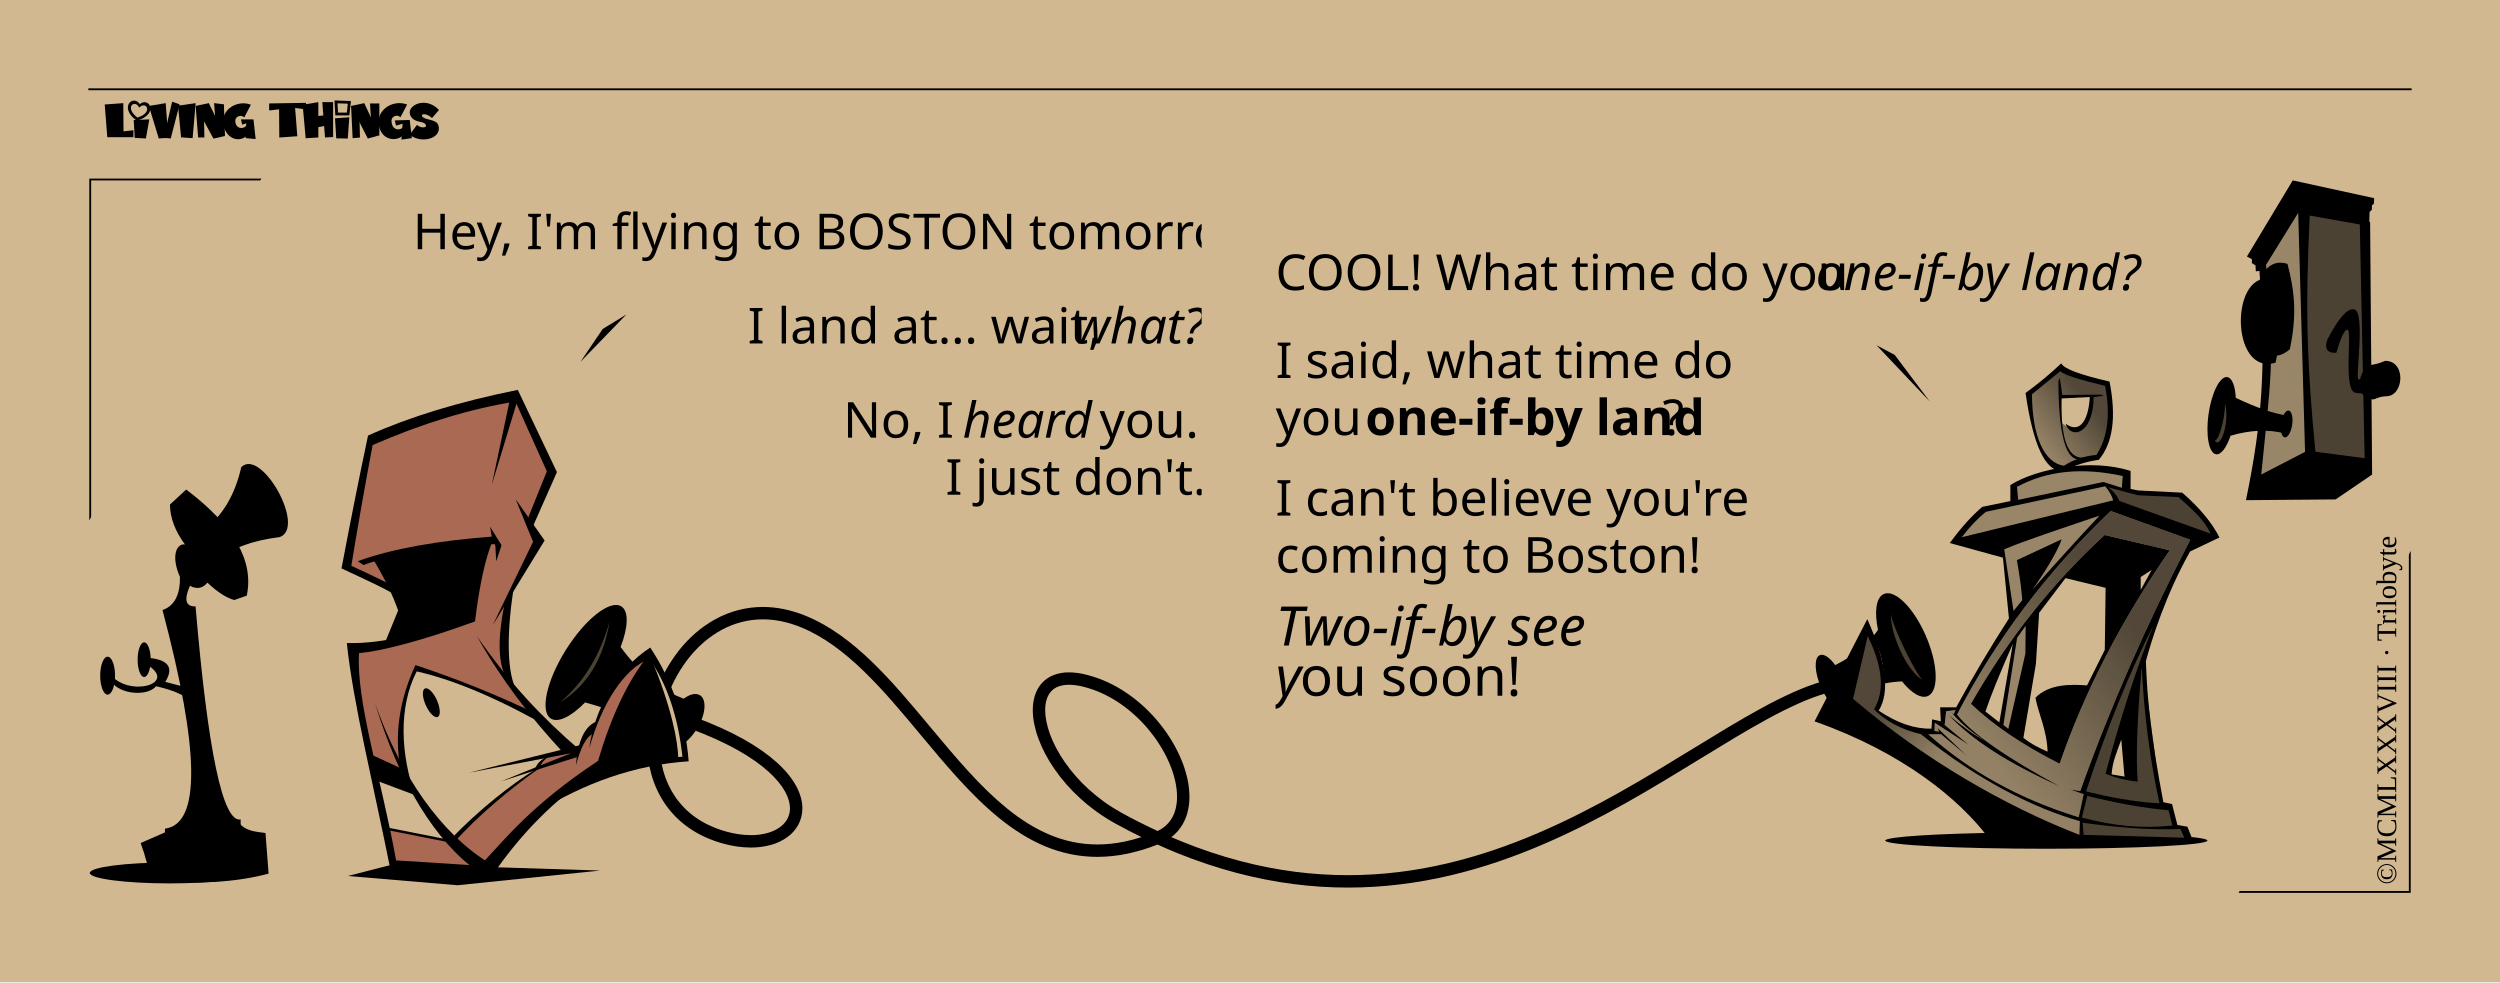
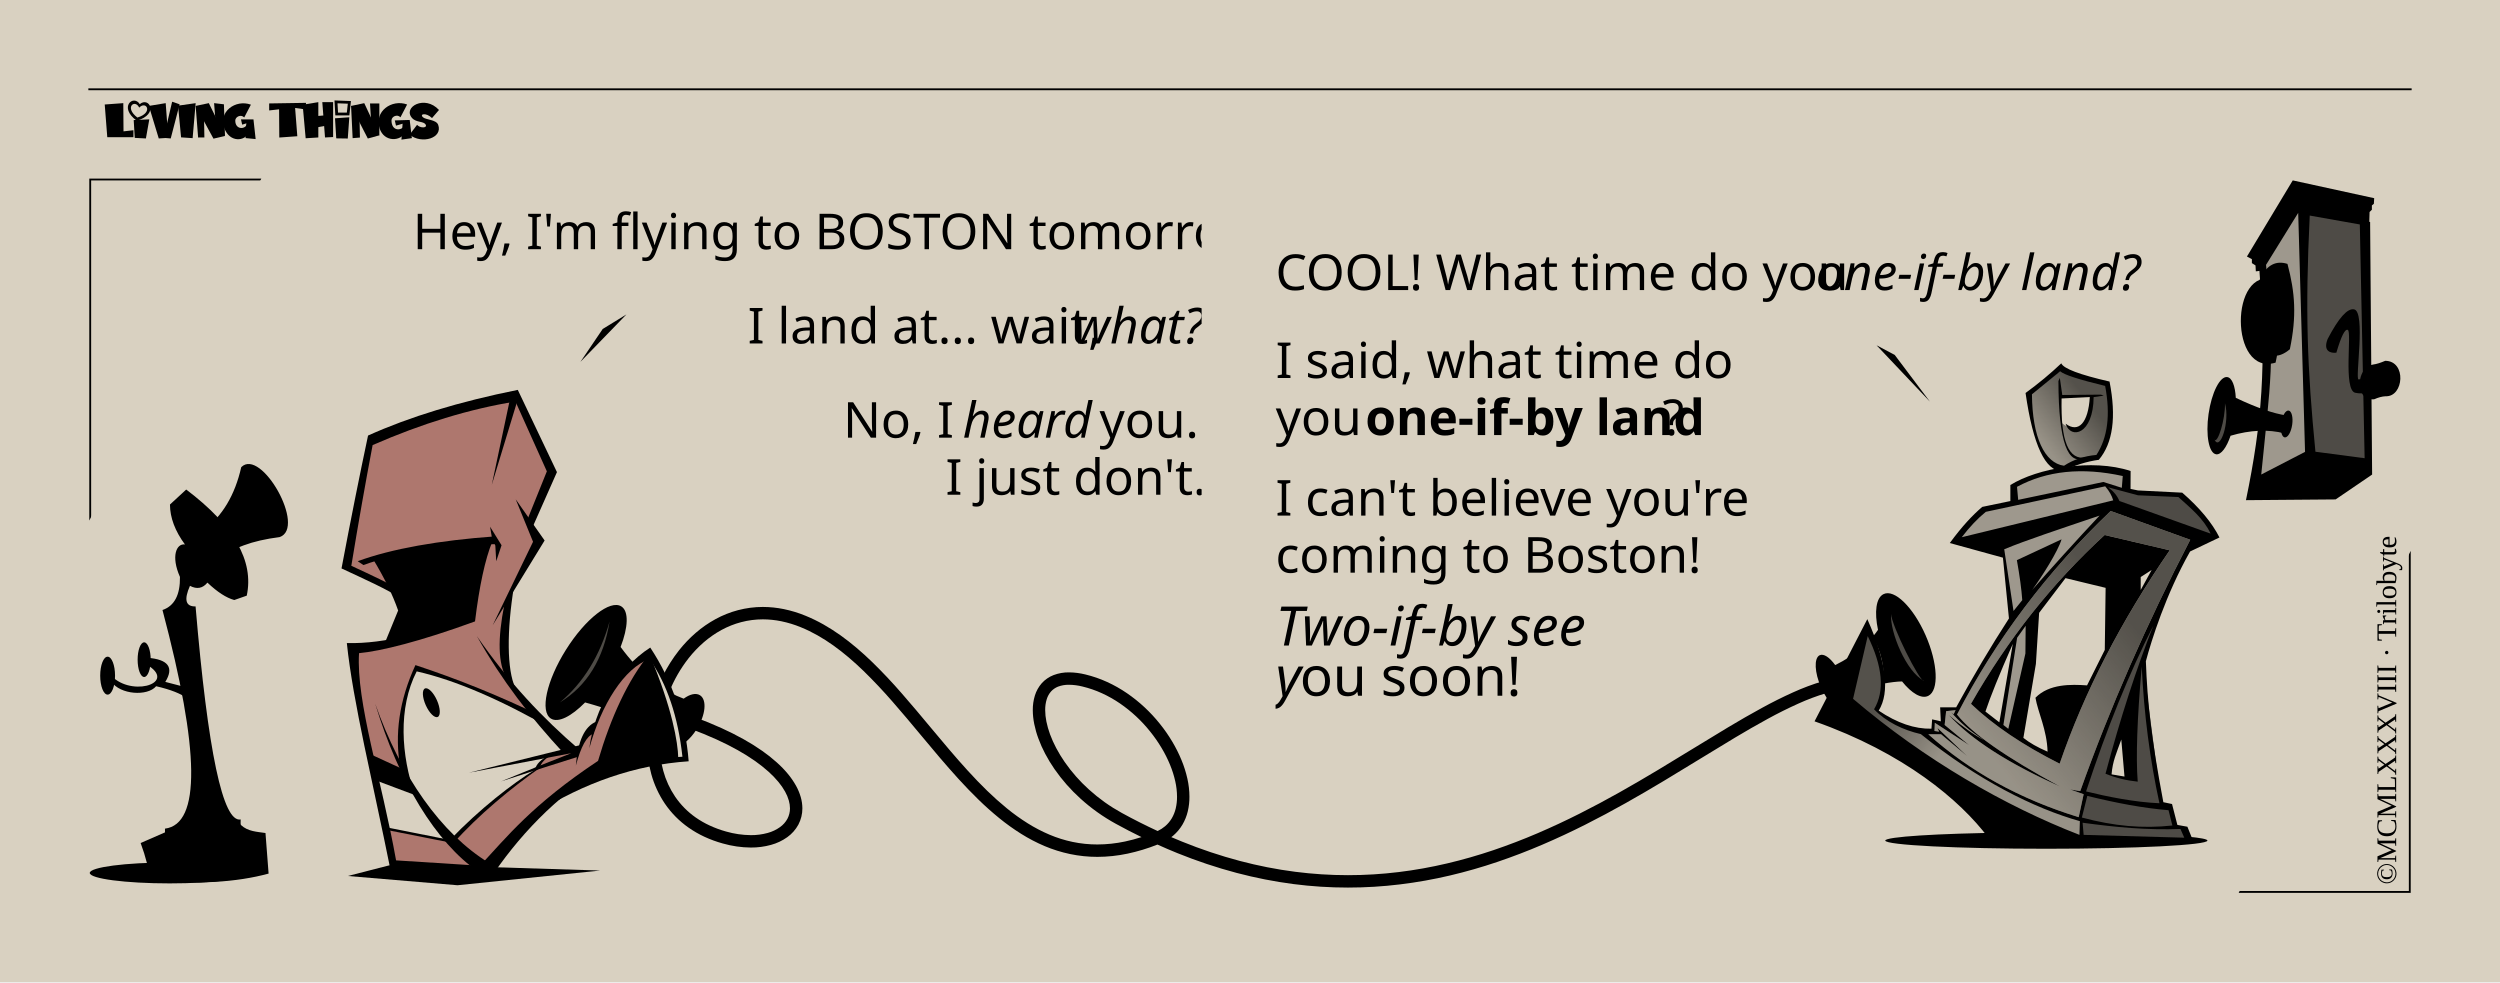
<svg xmlns="http://www.w3.org/2000/svg" style="isolation:isolate" viewBox="0 0 1008 396" width="1008pt" height="396pt">
  <style type="text/css">
    
  @font-face {
    font-family: 'Comic Neue';
    src: url('neue.ttf') format('truetype');
  }



</style>
  <defs>
    <clipPath id="_clipPath_JZOvWIpDelUkZPgj5Ag4tgbzAwbzJobY">
      <rect x="0" y="0" width="1008" height="396" />
    </clipPath>
  </defs>
  <g clip-path="url(#_clipPath_JZOvWIpDelUkZPgj5Ag4tgbzAwbzJobY)">
-     <rect x="0" y="0" width="1008" height="396" transform="matrix(1,0,0,1,0,0)" fill="rgb(210,184,144)" />
+     <rect x="0" y="0" width="1008" height="396" transform="matrix(1,0,0,1,0,0)" fill="#d9d1c1" x-fill="rgb(210,184,144)" />
    <path d=" M 267.723 285.476 C 267.285 287.007 266.942 288.562 266.67 290.13 C 266.14 293.08 265.88 296.07 265.87 299.06 C 265.85 303.03 266.38 306.98 267.43 310.8 C 268.44 314.51 270.06 318.03 272.21 321.21 C 274.44 324.48 277.25 327.33 280.49 329.6 C 282.26 330.84 284.13 331.91 286.09 332.82 C 288.24 333.82 290.47 334.64 292.75 335.27 C 296.01 336.21 299.37 336.7 302.76 336.73 C 305.05 336.75 307.33 336.45 309.54 335.84 C 311.33 335.36 313.01 334.56 314.52 333.48 C 315.75 332.6 316.77 331.46 317.49 330.13 C 318.17 328.84 318.52 327.4 318.52 325.94 C 318.51 324.88 318.36 323.82 318.06 322.8 C 317.71 321.56 317.21 320.36 316.58 319.23 C 315.81 317.84 314.91 316.53 313.89 315.31 C 312.66 313.82 311.31 312.42 309.87 311.14 C 308.14 309.59 306.32 308.15 304.42 306.82 C 302.17 305.25 299.84 303.79 297.44 302.45 C 294.64 300.89 291.77 299.44 288.85 298.12 C 285.47 296.59 282.04 295.19 278.57 293.91 L 276.22 293.04 L 277.95 288.35 L 280.29 289.22 C 283.88 290.54 287.43 291.99 290.91 293.57 C 293.96 294.95 296.95 296.45 299.88 298.09 C 302.42 299.5 304.89 301.05 307.28 302.72 C 309.35 304.16 311.33 305.73 313.2 307.41 C 314.83 308.86 316.35 310.43 317.74 312.11 C 318.95 313.57 320.02 315.14 320.95 316.8 C 321.76 318.26 322.41 319.81 322.87 321.42 C 323.29 322.88 323.51 324.39 323.52 325.92 C 323.53 328.21 322.97 330.47 321.9 332.5 C 320.81 334.5 319.28 336.23 317.43 337.55 C 315.44 338.97 313.22 340.02 310.86 340.66 C 308.21 341.39 305.47 341.75 302.72 341.73 C 298.89 341.7 295.08 341.14 291.39 340.08 C 288.85 339.38 286.37 338.47 283.98 337.36 C 281.76 336.33 279.63 335.1 277.62 333.69 C 273.88 331.07 270.65 327.8 268.07 324.02 C 265.62 320.38 263.77 316.36 262.6 312.13 C 261.44 307.86 260.85 303.47 260.87 299.05 C 260.88 295.77 261.17 292.49 261.74 289.26 C 262.32 286 263.16 282.78 264.25 279.66 C 264.389 279.26 264.532 278.862 264.679 278.465 L 267.723 285.476 L 267.723 285.476 Z " fill="rgb(0,0,0)" />
    <path d=" M 269.815 279.004 C 271.769 274.11 274.403 269.519 277.66 265.37 C 279.49 263.05 281.54 260.9 283.77 258.96 C 285.96 257.07 288.34 255.41 290.87 254.02 C 293.39 252.65 296.06 251.58 298.84 250.85 C 301.69 250.1 304.63 249.72 307.59 249.72 C 310.08 249.73 312.57 249.99 315.02 250.49 C 317.72 251.05 320.36 251.85 322.91 252.91 C 325.2 253.84 327.42 254.92 329.57 256.14 C 331.78 257.39 333.92 258.76 335.98 260.23 C 338.12 261.76 340.18 263.37 342.18 265.07 C 344.24 266.82 346.25 268.65 348.19 270.53 C 352.24 274.49 356.13 278.61 359.84 282.88 C 363.7 287.32 367.5 291.8 371.24 296.33 C 373.75 299.35 376.27 302.35 378.81 305.35 C 381.34 308.32 383.91 311.24 386.53 314.13 C 389.11 316.96 391.77 319.71 394.51 322.39 C 397.18 325 399.97 327.48 402.86 329.84 C 405.68 332.14 408.64 334.26 411.73 336.2 C 414.75 338.1 417.93 339.75 421.21 341.15 C 424.51 342.54 427.94 343.61 431.44 344.35 C 435.06 345.11 438.75 345.49 442.46 345.49 C 446.55 345.48 450.63 345.04 454.64 344.19 C 458.75 343.31 462.78 342.09 466.69 340.53 C 469.35 341.74 472.04 342.89 474.75 343.99 C 482.54 347.14 490.51 349.81 498.63 351.96 C 506.17 353.95 513.82 355.46 521.55 356.46 C 528.83 357.4 536.16 357.87 543.5 357.87 C 550.54 357.87 557.57 357.44 564.55 356.58 C 571.3 355.76 578 354.56 584.63 353 C 591.08 351.48 597.46 349.65 603.74 347.52 C 609.88 345.44 615.94 343.12 621.9 340.56 C 627.73 338.06 633.48 335.38 639.14 332.53 C 644.65 329.75 650.09 326.84 655.46 323.82 C 660.65 320.9 665.79 317.9 670.89 314.84 C 675.76 311.91 680.61 308.96 685.44 305.99 C 690.13 303.1 694.84 300.24 699.56 297.41 C 703.91 294.8 708.31 292.27 712.76 289.84 C 716.77 287.64 720.86 285.6 725.03 283.72 C 728.71 282.05 732.48 280.63 736.35 279.47 L 738.74 278.75 L 737.3 273.96 L 734.9 274.68 C 730.83 275.91 726.85 277.4 722.97 279.16 C 718.69 281.09 714.48 283.19 710.36 285.46 C 705.85 287.92 701.39 290.48 696.99 293.12 C 692.25 295.96 687.53 298.83 682.82 301.73 C 678 304.7 673.17 307.64 668.32 310.55 C 663.26 313.59 658.15 316.56 653.01 319.46 C 647.7 322.45 642.33 325.32 636.89 328.06 C 631.32 330.87 625.66 333.51 619.93 335.97 C 614.09 338.47 608.15 340.75 602.14 342.79 C 596 344.86 589.78 346.65 583.48 348.13 C 577.03 349.65 570.51 350.82 563.94 351.62 C 557.16 352.45 550.33 352.87 543.5 352.87 C 536.38 352.87 529.26 352.41 522.19 351.5 C 514.68 350.53 507.24 349.07 499.91 347.13 C 492 345.03 484.22 342.43 476.63 339.35 C 475.17 338.76 473.72 338.15 472.27 337.53 C 472.53 337.34 472.78 337.14 473.03 336.93 C 474.51 335.66 475.78 334.16 476.77 332.48 C 477.75 330.81 478.47 329.01 478.91 327.14 C 479.37 325.2 479.6 323.22 479.58 321.23 C 479.57 318.78 479.29 316.33 478.75 313.94 C 478.17 311.37 477.38 308.86 476.37 306.44 C 475.31 303.86 474.05 301.36 472.62 298.97 C 471.13 296.47 469.46 294.07 467.63 291.81 C 463.85 287.08 459.4 282.94 454.41 279.51 C 451.87 277.77 449.19 276.25 446.39 274.97 C 443.57 273.68 440.64 272.67 437.62 271.94 C 435.48 271.41 433.29 271.12 431.08 271.1 C 428.93 271.06 426.8 271.44 424.79 272.2 C 422.97 272.91 421.34 274.03 420.03 275.48 C 418.78 276.92 417.83 278.6 417.27 280.43 C 416.68 282.34 416.4 284.33 416.42 286.33 C 416.43 288.2 416.63 290.06 417 291.89 C 417.41 293.9 417.97 295.88 418.69 297.8 C 419.46 299.9 420.37 301.94 421.42 303.91 C 422.54 306.05 423.8 308.11 425.17 310.09 C 428.2 314.45 431.71 318.44 435.64 321.99 C 439.98 325.93 444.78 329.34 449.92 332.16 C 453.32 334.03 456.77 335.82 460.26 337.52 C 458.07 338.22 455.85 338.82 453.59 339.3 C 449.93 340.08 446.19 340.48 442.45 340.49 C 439.09 340.49 435.75 340.15 432.47 339.46 C 429.28 338.79 426.16 337.81 423.16 336.54 C 420.12 335.25 417.18 333.72 414.38 331.96 C 411.48 330.14 408.68 328.14 406.02 325.97 C 403.24 323.7 400.57 321.31 398 318.81 C 395.33 316.21 392.74 313.52 390.23 310.76 C 387.65 307.92 385.11 305.04 382.63 302.11 C 380.1 299.13 377.59 296.14 375.09 293.14 C 371.32 288.58 367.5 284.07 363.61 279.6 C 359.81 275.22 355.83 271 351.68 266.95 C 349.66 264.98 347.57 263.09 345.42 261.26 C 343.32 259.47 341.14 257.77 338.89 256.16 C 336.68 254.59 334.4 253.13 332.04 251.79 C 329.71 250.47 327.29 249.3 324.81 248.28 C 321.98 247.11 319.03 246.21 316.03 245.59 C 313.25 245.02 310.43 244.73 307.59 244.72 C 304.21 244.72 300.84 245.16 297.56 246.02 C 294.4 246.85 291.35 248.07 288.48 249.64 C 285.63 251.2 282.95 253.06 280.5 255.19 C 278.02 257.33 275.76 259.71 273.73 262.28 C 271.223 265.477 269.053 268.914 267.241 272.535 L 269.815 279.004 L 269.815 279.004 Z  M 466.76 335.07 C 467.85 334.55 468.87 333.89 469.8 333.11 C 470.85 332.21 471.75 331.14 472.46 329.95 C 473.18 328.71 473.72 327.37 474.05 325.98 C 474.41 324.44 474.59 322.85 474.58 321.27 C 474.57 319.17 474.33 317.08 473.87 315.04 C 473.36 312.75 472.65 310.51 471.75 308.34 C 470.78 305.99 469.64 303.72 468.33 301.54 C 466.95 299.23 465.42 297.03 463.73 294.94 C 460.26 290.59 456.16 286.78 451.58 283.63 C 449.28 282.06 446.85 280.68 444.31 279.52 C 441.78 278.36 439.14 277.45 436.43 276.8 C 434.66 276.35 432.84 276.12 431.01 276.1 C 429.5 276.07 428 276.33 426.58 276.86 C 425.51 277.29 424.55 277.95 423.77 278.81 C 422.99 279.7 422.4 280.76 422.05 281.9 C 421.61 283.32 421.4 284.8 421.42 286.29 C 421.43 287.83 421.59 289.38 421.9 290.9 C 422.26 292.65 422.75 294.38 423.37 296.06 C 424.07 297.95 424.9 299.8 425.84 301.58 C 426.87 303.53 428.02 305.42 429.28 307.24 C 432.09 311.28 435.35 314.99 439 318.28 C 443.05 321.96 447.52 325.15 452.32 327.78 C 457.05 330.38 461.87 332.81 466.76 335.07 Z " fill-rule="evenodd" fill="rgb(0,0,0)" />
    <g>
      <path d=" M 913.663 106.801 C 917.563 145.323 915.346 154.394 911.734 191.33 L 929.394 182.192 L 926.633 85.826 L 913.663 106.801 L 913.663 106.801 Z  M 955.3 89.427 L 955.633 89.508 L 956.44 191.34 L 941.724 201.366 L 905.572 201.669 C 912.097 170.17 913.804 147.337 911.006 109.236 L 909.552 109.407 L 909.419 107.015 L 907.958 106.085 L 907.958 104.49 L 905.965 103.427 L 924.435 72.739 L 957.273 79.907 L 957.14 82.166 L 956.343 82.83 L 956.343 84.558 L 955.413 85.488 L 955.3 89.427 L 955.3 89.427 Z  M 931.288 86.915 L 951.479 90.501 L 953.419 184.75 L 933.581 182.142 C 930.275 148.218 929.399 125.581 931.288 86.915 Z " fill-rule="evenodd" fill="rgb(0,0,0)" />
      <g>
        <path d=" M 919.757 170.663 C 920.182 167.676 921.526 165.379 922.755 165.536 C 923.984 165.693 924.637 168.245 924.211 171.231 C 923.786 174.217 922.442 176.514 921.213 176.358 C 919.984 176.201 919.331 173.649 919.757 170.663 Z " fill-rule="evenodd" fill="rgb(0,0,0)" />
        <path d=" M 901.472 160.409 C 901.223 155.634 899.959 152.283 898.001 152.034 C 895.079 151.661 891.713 158.335 890.488 166.929 C 889.263 175.522 890.641 182.801 893.562 183.174 C 895.562 183.429 897.771 180.383 899.362 175.688 C 907.303 173.353 914.601 173.049 921.053 174.73 L 921.438 171.107 L 921.823 167.483 C 916.818 166.799 909.968 164.437 901.472 160.409 Z  M 897.106 162.571 C 899.203 170.145 895.096 182.142 892.868 177.233 C 894.124 179.118 897.286 169.114 897.106 162.571 Z " fill-rule="evenodd" fill="rgb(0,0,0)" />
      </g>
      <path d=" M 917.069 112.725 C 919.992 123.135 920.14 134.299 917.511 146.215 C 898.834 151.921 898.977 107.168 917.069 112.725 Z " fill="rgb(0,0,0)" />
      <path d=" M 915.863 116.302 C 917.991 124.614 918.099 133.527 916.185 143.041 C 902.582 147.597 902.686 111.866 915.863 116.302 Z " fill="rgb(0,0,0)" />
      <path d=" M 922.311 106.402 C 925.403 118.002 926.047 127.545 923.266 140.822 C 905.293 155.89 903.17 100.21 922.311 106.402 Z " fill="rgb(0,0,0)" />
      <path d=" M 951.609 152.897 C 951.376 152.945 951.154 152.974 950.944 152.985 C 949.547 152.709 953.918 125.648 949.168 124.73 Q 945.139 123.952 938.495 136.706 C 936.604 141.545 939.567 142.485 942.02 142.208 Q 944.961 132.191 946.643 133.023 C 948.325 133.856 944.753 157.167 949.588 158.353 Q 950.792 158.649 952.359 158.619 C 953.278 160.216 954.893 161.241 957.273 160.988 C 958.958 160.235 960.493 159.831 961.873 159.774 C 969.252 160.089 970.399 145.531 961.725 145.479 C 959.776 146.31 958.179 146.807 956.927 146.967 C 954.003 147.324 952.164 149.984 951.609 152.897 Z " fill-rule="evenodd" fill="rgb(0,0,0)" />
      <path d=" M 919.773 111.073 C 921.799 120.334 922.221 127.953 920.399 138.554 C 908.622 150.584 907.231 106.13 919.773 111.073 Z " fill="rgb(0,0,0)" />
      <path d=" M 926.867 80.292 L 912.58 103.533 C 914.878 130.961 913.621 162.238 908.777 197.333 L 931.582 184.145 L 926.867 80.292 Z " fill="rgb(0,0,0)" fill-opacity="0.27" />
      <path d=" M 927.977 81.401 L 931.258 189.27 L 954.294 187.267 L 954.294 86.774 L 927.977 81.401 Z " fill="rgb(0,0,0)" fill-opacity="0.64" />
      <path d=" M 896.359 159.844 L 901.359 165.469 L 895.859 179.594 L 891.859 179.844 L 892.109 174.344 L 896.359 159.844 Z " fill="rgb(0,0,0)" fill-opacity="0.64" />
    </g>
    <g>
      <path d=" M 763.434 244.905 L 759.404 249.253 L 765.852 268.737 L 775.737 277.546 L 779.031 273.718 L 763.434 244.905 Z " fill="rgb(0,0,0)" fill-opacity="0.64" />
      <path d=" M 809.235 335.713 C 781.042 336.073 760.142 337.371 760.142 338.916 C 760.142 340.738 789.245 342.218 825.092 342.218 C 860.938 342.218 890.041 340.738 890.041 338.916 C 890.041 338.342 887.159 337.803 882.091 337.333 L 882.756 338.652 L 811.572 336.98 L 809.235 335.713 Z " fill-rule="evenodd" fill="rgb(0,0,0)" />
      <path d=" M 851.322 203.648 L 854.148 203.798 L 848.694 195.387 L 856.944 197.333 L 857.366 190.577 C 839.444 187.293 824.301 189.086 811.905 195.925 L 812.046 202.822 L 799.379 205.355 L 788.225 217.881 L 807.789 223.37 L 811.589 248.282 L 851.322 203.648 Z " fill="rgb(0,0,0)" fill-opacity="0.27" />
      <path d=" M 818.734 249.253 L 811.957 258.049 L 806.622 292.657 L 811.524 295.396 L 819.023 262.231 L 818.734 249.253 Z " fill="rgb(0,0,0)" fill-opacity="0.27" />
      <path d=" M 849.388 195.867 L 861.819 198.586 L 879.105 199.557 C 887.428 206.806 891.906 212.513 892.506 216.649 L 853.661 203.247 L 849.388 195.867 Z " fill="rgb(0,0,0)" fill-opacity="0.64" />
      <path d=" M 862.54 270.132 L 857.821 313.787 L 850.21 312.168 L 865.823 260.698 L 870.015 246.836 C 858.153 270.592 848.119 294.719 839.885 319.189 L 841.028 320.171 L 838.949 330.528 L 839.567 337.438 L 882.498 338.252 L 880.476 333.871 L 876.713 333.478 L 874.971 325.276 L 871.657 325.445 L 863.792 265.385 L 862.54 270.132 Z " fill="rgb(0,0,0)" fill-opacity="0.64" />
      <path d=" M 746.177 279.05 C 745.659 279.209 745.135 279.374 744.605 279.542 L 744.605 279.542 C 745.1 282.74 744.65 285.205 743.227 285.916 C 740.911 287.074 736.888 283.149 734.249 277.158 C 731.61 271.167 731.347 265.363 733.663 264.205 C 735.278 263.398 737.721 265.06 739.947 268.168 C 744.127 266.101 747.754 263.726 750.832 261.045 L 746.177 279.05 Z  M 759.346 275.657 C 762.245 275.103 764.763 274.803 766.906 274.753 C 770.74 279.541 774.745 281.938 777.486 280.569 C 781.861 278.382 781.365 267.419 776.38 256.102 C 771.395 244.785 763.796 237.373 759.421 239.559 C 756.387 241.075 755.696 246.814 757.212 253.958 C 756.558 254.905 755.855 255.824 755.098 256.714 C 758.55 262.936 759.965 269.248 759.346 275.657 Z  M 762.473 247.544 C 761.955 254.786 768.615 270.974 775.737 274.475 C 774.042 275.125 762.566 251.939 762.473 247.544 L 762.473 247.544 Z " fill-rule="evenodd" fill="rgb(0,0,0)" />
      <path d=" M 856.592 313.109 L 855.305 298.172 C 853.258 303.966 851.827 306.811 851.381 312.224 L 856.592 313.109 L 856.592 313.109 L 856.592 313.109 L 856.592 313.109 L 856.592 313.109 L 856.592 313.109 L 856.592 313.109 L 856.592 313.109 L 856.592 313.109 L 856.592 313.109 L 856.592 313.109 L 856.592 313.109 L 856.592 313.109 L 856.592 313.109 Z  M 863.136 232.657 L 867.544 229.816 L 863.136 237.87 L 863.136 232.657 L 863.136 232.657 L 863.136 232.657 L 863.136 232.657 L 863.136 232.657 L 863.136 232.657 L 863.136 232.657 L 863.136 232.657 L 863.136 232.657 L 863.136 232.657 L 863.136 232.657 Z  M 832.813 233.103 L 848.987 237.019 L 848.646 262.046 L 841.496 276.347 C 835.137 275.909 826.219 275.648 820.693 281.331 C 821.716 287.282 825.322 294.237 825.583 303.073 C 821.521 301.33 818.271 299.48 815.827 297.516 L 820.869 267.692 L 822.176 247.094 L 832.813 233.103 L 832.813 233.103 L 832.813 233.103 L 832.813 233.103 L 832.813 233.103 L 832.813 233.103 L 832.813 233.103 L 832.813 233.103 L 832.813 233.103 L 832.813 233.103 L 832.813 233.103 L 832.813 233.103 Z  M 811.558 259.624 C 806.15 271.884 802.482 280.983 800.525 286.892 L 806.139 291.252 L 811.558 259.624 L 811.558 259.624 L 811.558 259.624 L 811.558 259.624 L 811.558 259.624 L 811.558 259.624 L 811.558 259.624 L 811.558 259.624 L 811.558 259.624 L 811.558 259.624 L 811.558 259.624 Z  M 868.203 252.313 Q 853.703 280.781 841.105 319.106 C 849.244 321.126 860.748 323.471 870.689 323.867 Q 864.905 297.431 863.543 268.737 Q 860.764 300.498 861.928 315.163 C 857.297 314.687 852.968 313.619 848.937 311.953 Q 857.953 278.281 868.203 252.313 L 868.203 252.313 L 868.203 252.313 L 868.203 252.313 L 868.203 252.313 L 868.203 252.313 L 868.203 252.313 L 868.203 252.313 L 868.203 252.313 Z  M 839.707 331.721 L 840.124 336.622 L 880.696 337.758 L 879.156 334.24 C 865.633 334.761 852.891 333.528 839.707 331.721 L 839.707 331.721 L 839.707 331.721 L 839.707 331.721 L 839.707 331.721 L 839.707 331.721 L 839.707 331.721 L 839.707 331.721 Z  M 841.592 320.903 L 839.409 329.634 C 852.337 333.082 863.835 334.154 875.898 332.843 L 874.357 326.681 C 863.919 325.787 853.666 323.863 841.592 320.903 L 841.592 320.903 L 841.592 320.903 L 841.592 320.903 L 841.592 320.903 L 841.592 320.903 L 841.592 320.903 Z  M 800.68 206.37 C 797.378 209.049 794.148 212.462 790.983 216.605 L 852.051 201.74 C 851.498 199.843 850.423 197.96 848.818 196.083 L 800.68 206.37 L 800.68 206.37 L 800.68 206.37 L 800.68 206.37 L 800.68 206.37 L 800.68 206.37 Z  M 862.033 199.702 L 850.031 196.488 Q 853.283 198.891 854.527 201.995 L 891.307 215.155 C 888.531 209.071 883.026 204.681 878.327 200.406 L 862.033 199.702 L 862.033 199.702 L 862.033 199.702 L 862.033 199.702 L 862.033 199.702 Z  M 815.376 241.979 C 814.139 243.486 812.963 244.944 811.849 246.351 L 808.104 221.456 C 816.641 217.927 829.844 213.534 846.542 207.89 C 837.871 217.1 825.742 230.536 819.377 237.87 C 823.192 232.636 829.815 222.263 831.215 217.459 L 813.202 225.858 Q 814.916 235.378 815.376 241.979 L 815.376 241.979 L 815.376 241.979 L 815.376 241.979 Z  M 816.644 263.502 L 816.748 252.313 L 813.302 257.147 L 807.764 292.309 L 809.751 293.871 L 816.644 263.502 L 816.644 263.502 L 816.644 263.502 Z  M 813.256 196.284 L 813.732 201.546 L 848.063 194.332 L 855.516 196.689 L 855.897 191.932 C 839.511 188.33 825.301 189.784 813.256 196.284 L 813.256 196.284 Z  M 848.593 215.713 L 874.835 221.878 C 855.111 250.514 840.318 279.195 830.452 307.915 C 815.705 300.496 803.79 292.455 794.699 283.786 C 809.513 257.786 827.482 235.099 848.593 215.713 L 848.593 215.713 L 848.593 215.713 L 848.593 215.713 L 848.593 215.713 L 848.593 215.713 L 848.593 215.713 L 848.593 215.713 L 848.593 215.713 L 848.593 215.713 L 848.593 215.713 Z  M 851.04 206.035 L 883.096 217.638 Q 856.749 268.442 838.757 318.968 L 834.692 318.306 L 840.124 320.239 L 838.13 329.486 C 814.431 322.21 794.227 311.077 777.488 296.058 L 782.627 296.052 L 793.123 304.831 L 781.175 293.477 L 781.835 294.996 L 779.987 294.731 L 780.119 291.431 L 793.915 300.408 L 784.079 292.289 L 784.674 286.744 L 788.489 286.323 L 787.702 287.995 L 786.719 287.159 Q 791.881 293.31 799.876 298.36 Q 794.385 295.551 785.745 288.311 C 794.833 298.201 809.763 307.792 830.527 317.079 C 808.796 305.326 794.983 295.666 789.082 288.096 C 804.739 257.824 825.393 230.472 851.04 206.035 L 851.04 206.035 L 851.04 206.035 L 851.04 206.035 L 851.04 206.035 L 851.04 206.035 L 851.04 206.035 L 851.04 206.035 L 851.04 206.035 L 851.04 206.035 L 851.04 206.035 Z  M 799.232 204.383 C 795.262 207.794 791.168 212.127 786.158 218.95 L 807.582 224.854 L 810.007 249.365 C 802.725 260.625 795.634 272.569 788.728 285.189 L 782.263 285.189 L 782.533 290.846 L 779.031 290.038 L 778.762 293.809 C 772.018 293.963 764.927 291.541 757.483 286.536 C 762.093 279.094 760.569 266.795 752.904 249.635 L 731.625 290.846 C 767.674 303.527 790.38 322.72 801.57 337.601 L 884.327 339.218 L 881.957 333.336 L 877.917 332.606 L 875.762 324.178 L 872.261 323.448 C 867.33 297.218 865.823 283.229 865.217 266.586 C 867.463 258.196 873.251 239.654 883.035 222.363 L 894.886 216.706 C 891.901 210.782 886.9 204.762 879.875 198.64 L 861.999 197.738 L 859.033 197.125 L 859.062 189.906 C 843.471 184.746 821.364 188.821 810.579 195.562 L 810.579 202.027 L 799.232 204.383 L 799.232 204.383 L 799.232 204.383 L 799.232 204.383 L 799.232 204.383 L 799.232 204.383 L 799.232 204.383 L 799.232 204.383 L 799.232 204.383 L 799.232 204.383 L 799.232 204.383 L 799.232 204.383 L 799.232 204.383 L 799.232 204.383 Z  M 774.489 295.997 C 797.314 314.494 820.215 325.932 838.601 331.088 L 838.443 336.622 C 808.428 324.968 775.98 306.336 747.159 281.762 L 753.065 256.47 C 759.126 268.805 759.978 278.645 755.617 285.983 C 760.436 291.022 767.339 294.373 774.489 295.997 Z " fill-rule="evenodd" fill="rgb(0,0,0)" />
      <path d=" M 791.141 217.801 L 807.029 223.164 L 806.624 220.027 L 850.589 204.437 L 886.492 217.716 L 884.457 219.976 L 891.642 217.143 L 851.771 202.938 L 791.141 217.801 Z " fill="rgb(0,0,0)" />
      <linearGradient id="_lgradient_0" x1="0.148" y1="0.712" x2="0.65" y2="0.239" gradientTransform="matrix(105.608,0,0,123.451,777.488,206.035)" gradientUnits="userSpaceOnUse">
        <stop offset="0%" stop-opacity="0.3" style="stop-color:rgb(0,0,0)" />
        <stop offset="100%" stop-opacity="0.61" style="stop-color:rgb(0,0,0)" />
      </linearGradient>
      <path d=" M 851.04 206.035 L 883.096 217.638 Q 856.749 268.442 838.757 318.968 L 834.692 318.306 L 840.124 320.239 L 838.13 329.486 C 814.431 322.21 794.227 311.077 777.488 296.058 L 782.627 296.052 L 793.123 304.831 L 781.175 293.477 L 781.835 294.996 L 779.987 294.731 L 780.119 291.431 L 793.915 300.408 L 784.079 292.289 L 784.674 286.744 L 788.489 286.323 L 787.702 287.995 L 786.719 287.159 Q 791.881 293.31 799.876 298.36 Q 794.385 295.551 785.745 288.311 C 794.833 298.201 809.763 307.792 830.527 317.079 C 808.796 305.326 794.983 295.666 789.082 288.096 C 804.739 257.824 825.393 230.472 851.04 206.035 Z  M 848.593 215.713 L 874.835 221.878 C 855.111 250.514 840.318 279.195 830.452 307.915 C 815.705 300.496 803.79 292.455 794.699 283.786 C 809.513 257.786 827.482 235.099 848.593 215.713 Z " fill-rule="evenodd" fill="url(#_lgradient_0)" />
      <linearGradient id="_lgradient_1" x1="0.433" y1="0.564" x2="0.143" y2="0.369" gradientTransform="matrix(94.513,0,0,85.42,744.411,252.562)" gradientUnits="userSpaceOnUse">
        <stop offset="0%" stop-opacity="0.3" style="stop-color:rgb(0,0,0)" />
        <stop offset="100%" stop-opacity="0.61" style="stop-color:rgb(0,0,0)" />
      </linearGradient>
      <path d=" M 752.829 252.562 L 744.411 285.299 C 779.582 312.082 810.8 329.244 838.924 337.982 L 838.901 330.644 C 810.738 320.849 789.715 309.017 775.804 295.12 C 769.985 294.575 763.648 291.571 756.765 286.078 C 761.3 279.452 759.998 268.289 752.829 252.562 Z " fill="url(#_lgradient_1)" />
      <linearGradient id="_lgradient_2" x1="0.148" y1="0.712" x2="0.65" y2="0.239" gradientTransform="matrix(32.888,0,0,40.272,817.862,148.939)" gradientUnits="userSpaceOnUse">
        <stop offset="0%" stop-opacity="0.3" style="stop-color:rgb(0,0,0)" />
        <stop offset="100%" stop-opacity="0.61" style="stop-color:rgb(0,0,0)" />
      </linearGradient>
      <path d=" M 849.21 154.431 L 831.363 148.939 L 817.862 159.465 C 819.268 176.367 823.472 186.293 830.447 189.211 L 846.007 184.177 C 850.965 175.928 852.043 166.023 849.21 154.431 Z  M 843.562 159.861 L 831.022 160.136 L 831.16 170.471 C 838.417 176.029 842.553 172.494 843.562 159.861 Z " fill-rule="evenodd" fill="url(#_lgradient_2)" />
      <path d=" M 816.704 158.453 C 821.939 154.628 826.744 150.643 831.112 146.494 C 832.005 148.62 838.491 151.071 850.563 153.842 C 853.367 168.141 851.928 178.661 846.241 185.396 C 841.404 186.045 836.507 187.584 831.545 190.007 C 824.685 190.046 819.74 179.53 816.704 158.453 L 816.704 158.453 Z  M 830.665 149.7 L 819.281 158.975 C 819.422 176.261 824.338 186.715 832.21 187.785 C 836.02 185.309 840.378 183.859 845.28 183.428 C 849.823 176.471 850.996 167.198 848.793 155.602 C 838.283 153.067 832.242 151.101 830.665 149.7 L 830.665 149.7 Z " fill-rule="evenodd" fill="rgb(0,0,0)" />
      <path d=" M 830.524 152.37 L 829.962 153.635 C 829.998 178.069 833.7 188.33 841.064 184.412 C 834.078 185.729 830.801 177.814 831.227 160.662 L 842.61 160.1 C 842 170.404 838.126 174.771 832.83 170.833 C 834.917 177.294 844.015 175.277 844.156 160.1 L 848.231 159.537 L 847.107 159.116 L 831.508 159.256 L 830.524 152.37 Z " fill="rgb(0,0,0)" />
    </g>
    <g>
      <g opacity="0.43">
        <path d=" M 155.749 334.296 L 181.968 339.126 C 194.376 326.588 208.085 315.728 216.91 309.876 Q 217.461 307.379 221.648 304.504 L 232.815 301.944 L 239.916 292.898 C 244.794 277.148 251.768 268 260.807 265.423 C 253.762 276.83 247.753 290.97 242.751 307.811 C 227.181 316.979 210.748 331.637 193.42 351.756 L 158.911 348.92 L 155.749 334.296 Z " fill="rgb(118,0,0)" />
      </g>
      <path d=" M 158.892 348.406 L 140.243 353.202 L 184.468 356.932 L 242.013 351 L 158.892 348.406 Z " fill="rgb(0,0,0)" />
      <path d=" M 156.295 333.67 L 156.595 334.771 L 182.818 339.976 C 192.74 328.715 206.419 317.498 217.641 309.625 C 218.058 307.636 219.768 305.832 222.742 304.181 L 221.421 304.486 C 218.033 306.201 216.141 308.167 215.716 310.354 C 206.628 315.921 193.358 326.176 181.417 338.675 L 156.295 333.67 Z " fill="rgb(0,0,0)" />
      <path d=" M 273.466 305.505 C 273.32 299.476 271.112 285.666 261.936 264.051 C 252.931 277.148 246.521 291.58 242.698 307.337 L 225.749 320.621 C 239.396 313.36 253.677 308.324 273.466 305.505 Z " fill="rgb(0,0,0)" />
      <g opacity="0.43">
        <path d=" M 150.37 311.148 L 163.365 313.536 C 159.791 296.707 161.386 282.233 168.143 270.103 C 175.253 272.074 182.502 274.512 189.792 277.27 C 198.825 280.689 207.922 284.6 216.895 288.724 L 204.192 273.144 L 204.192 241.872 L 218.09 218.419 L 213.312 211.036 L 222.433 190.188 L 208.427 160.863 C 190.5 162.714 170.197 168.734 149.901 177.593 L 139.478 228.843 L 167.274 241.004 L 160.374 259 L 142.016 261.997 Q 146.246 291.926 150.37 311.148 Z " fill="rgb(118,0,0)" />
      </g>
      <path d=" M 242.814 285.267 C 240.532 284.547 238.222 283.864 235.909 283.223 C 230.389 288.845 225.073 291.578 222.127 289.729 C 217.633 286.908 220.344 274.485 228.178 262.004 L 228.178 262.004 C 236.011 249.523 246.02 241.681 250.514 244.502 C 253.608 246.443 253.288 252.935 250.227 260.866 C 252.079 263.384 253.973 265.697 255.913 267.777 C 250.467 272.629 246.102 278.46 242.814 285.267 L 242.814 285.267 Z  M 276.178 299.398 C 277.858 298.082 279.526 296.226 280.938 293.977 C 284.533 288.249 285.113 282.13 282.231 280.322 C 280.572 279.28 278.124 279.894 275.66 281.701 C 273.795 281.023 271.96 280.198 270.154 279.223 Q 275.132 291.026 276.178 299.398 L 276.178 299.398 Z  M 245.789 250.548 C 243.376 265.626 236.706 276.527 225.749 283.223 C 235.217 275.275 241.917 264.403 245.789 250.548 Z " fill-rule="evenodd" fill="rgb(0,0,0)" />
      <path d=" M 162.132 241.536 C 155.722 237.382 147.58 233.813 137.699 229.194 Q 143.254 199.789 148.395 175.615 Q 173.395 164.326 208.773 157.197 L 224.561 190.359 L 214.912 212.142 L 212.719 209.322 L 220.489 190.046 L 207.833 161.896 Q 180.116 166.394 150.241 179.461 Q 145.839 202.633 141.654 228.136 C 149.804 231.946 156.803 234.998 162.641 238.913 L 162.132 241.536 Z " fill="rgb(0,0,0)" />
      <path d=" M 150.385 225.385 C 154.976 232.958 158.361 239.884 160.531 246.155 L 155.051 259.524 C 169.26 256.873 181.319 252.897 191.219 247.587 L 195.038 218.343 C 179.799 218.542 164.195 220.892 150.385 225.385 Z " fill="rgb(0,0,0)" />
      <path d=" M 198.425 217.254 L 197.59 212.36 L 202.224 219.847 L 200.075 226.293 L 199.717 219.967 L 198.425 217.254 Z " fill="rgb(0,0,0)" />
      <path d=" M 205.878 159.725 L 198.291 195.473 L 208.702 161.265 L 205.878 159.725 Z " fill="rgb(0,0,0)" />
      <path d=" M 207.932 201.32 L 219.588 217.927 L 215.417 224.734 L 198.631 252.13 L 214.922 218.44 L 207.932 201.32 Z " fill="rgb(0,0,0)" />
      <path d=" M 151.263 283.68 C 161.479 312.791 177.888 336.161 197.142 347.911 L 192.802 351.437 C 175.71 339.633 160.753 315.094 151.263 283.68 Z " fill="rgb(0,0,0)" />
      <path d=" M 221.558 321.58 L 215.577 328.175 C 235.639 315.464 256.34 308.393 277.671 306.953 C 276.33 289.981 271.169 274.698 262.181 261.096 C 248.969 269.615 239.636 285.801 237.611 301.716 C 242.445 284.024 251.681 269.377 261.875 265.697 C 268.963 275.829 273.394 288.97 275.16 305.113 C 256.925 305.99 239.061 311.482 221.558 321.58 Z " fill="rgb(0,0,0)" />
      <path d=" M 240.373 290.982 L 239.193 295.91 C 236.578 296.725 234.244 300.985 232.183 308.682 C 232.979 298.774 235.712 292.877 240.373 290.982 Z " fill="rgb(0,0,0)" />
      <path d=" M 234.059 300.4 L 189.051 311.556 L 230.321 303.692 Q 219.884 307.726 201.982 315.075 Q 221.731 308.661 232.924 305.165 L 234.059 300.4 Z " fill="rgb(0,0,0)" />
      <path d=" M 144.226 226.284 C 157.932 221.228 177.079 217.892 199.488 216.27 L 200.772 219.352 C 179.679 219.805 160.88 222.632 146.537 227.825 L 144.226 226.284 Z " fill="rgb(0,0,0)" />
      <path d=" M 203.374 243.658 C 200.545 257.787 200.843 267.729 204.254 273.499 L 207.784 277.386 C 204.364 270.07 204.292 254.356 207.265 236.202 L 203.374 243.658 L 203.374 243.658 Z " fill="rgb(0,0,0)" />
      <path d=" M 192.271 256.491 C 205.48 275.575 218.817 289.503 233.352 302.057 L 227.189 303.597 C 213.801 289.095 202.529 274.664 192.271 256.491 Z " fill="rgb(0,0,0)" />
      <path d=" M 139.846 259.293 C 155.252 259.635 173.044 255.087 190.501 246.183 L 193.325 218.196 L 198.461 218.453 C 195.579 225.566 193.271 236.268 191.528 250.548 C 169.419 258.638 153.476 262.552 144.768 263.358 C 143.497 282.775 153.864 314.314 159.7 346.907 L 193.555 349.058 C 204.304 337.555 214.377 324.571 241.13 306.779 C 246.295 289.153 253.348 273.935 261.738 263.83 L 263.39 266.695 C 253.768 277.739 247.42 291.875 244.34 309.096 C 224.305 320.362 208.044 338.443 197.394 354.655 L 157.635 351.671 C 150.233 314.777 142.344 283.315 139.846 259.293 Z " fill="rgb(0,0,0)" />
      <path d=" M 245.789 246.183 L 230.321 266.695 L 223.416 285.031 L 240.373 278.281 L 250.227 253.031 L 245.789 246.183 Z " fill="rgb(0,0,0)" fill-opacity="0.64" />
      <path d=" M 218.609 288.914 C 201.783 280.758 184.75 273.846 167.501 268.167 C 161 282.278 158.978 296.112 161.429 309.66 L 148.815 303.859 L 151.092 314.485 L 167.294 320.569 C 161.738 304.527 160.432 285.527 168.007 270.697 C 183.604 274.239 202.076 282.169 223.416 294.48 L 218.609 288.914 Z " fill="rgb(0,0,0)" />
      <path d=" M 171.669 284.339 C 170.251 281.172 170.108 278.149 171.349 277.594 C 172.59 277.039 174.748 279.16 176.165 282.328 C 177.582 285.496 177.725 288.518 176.485 289.074 C 175.244 289.629 173.086 287.507 171.669 284.339 Z " fill="rgb(0,0,0)" />
    </g>
    <g>
      <ellipse vector-effect="non-scaling-stroke" cx="68.416" cy="351.972" rx="32.224" ry="4.214" fill="rgb(0,0,0)" />
      <path d=" M 94.457 241.93 L 99.49 240.169 C 102.479 226.189 94.344 211.93 75.077 197.382 L 68.533 203.423 Q 68.568 211.376 74.573 219.53 C 71.172 219.015 68.828 224.224 72.56 232.618 C 72.663 239.878 70.316 244.328 65.513 245.957 C 80.606 302.877 80.945 332.264 66.52 334.11 L 66.52 335.62 L 56.704 339.899 C 58.801 345.562 60.062 350.598 60.479 355 C 79.353 356.691 95.299 355.773 108.299 352.231 L 107.041 335.872 C 103.672 335.36 99.954 335.281 97.185 332.675 Q 96.917 332.422 97.038 330.407 C 89.879 331.772 83.819 303.143 78.852 244.51 C 74.849 244.606 74.096 241.84 76.587 236.205 C 79.374 237.678 81.726 237.25 83.634 234.915 C 87.631 238.709 91.241 241.051 94.457 241.93 Z " fill="rgb(0,0,0)" />
      <ellipse vector-effect="non-scaling-stroke" cx="43.392" cy="272.425" rx="2.994" ry="7.649" fill="rgb(0,0,0)" />
      <ellipse vector-effect="non-scaling-stroke" cx="58.125" cy="265.978" rx="2.634" ry="6.993" fill="rgb(0,0,0)" />
      <path d=" M 44.191 271.66 C 51.797 281.267 71.039 275.922 60.16 268.601 L 59.461 265.213 C 67.849 265.867 70.247 269.112 66.647 274.938 L 74.632 277.015 L 75.431 281.604 C 72.996 279.688 68.84 278.052 62.955 276.687 C 59.461 280.839 48.452 280.114 44.889 274.829 L 44.191 271.66 Z " fill="rgb(0,0,0)" />
      <path d=" M 82.071 213.819 C 89.66 208.096 94.729 199.613 97.27 188.361 C 105.294 180.302 123.662 212.855 112.722 216.558 C 101.57 217.979 93.509 220.98 88.531 225.55 C 83.82 222.971 81.67 219.063 82.071 213.819 Z " fill="rgb(0,0,0)" />
    </g>
    <g>
      <g clip-path="url(#_clipPath_WSA9vhQYlpt3lJrCZvEain4aVt6x9ReD)">
        <text transform="matrix(1,0,0,1,166.492,100.476)" style="font-family:'Comic Neue';font-weight:400;font-size:20px;font-style:normal;fill:#000000;stroke:none;">Hey, I'm flying to BOSTON tomorrow!

</text>
      </g>
      <defs>
        <clipPath id="_clipPath_WSA9vhQYlpt3lJrCZvEain4aVt6x9ReD">
          <rect x="0" y="0" width="318" height="23" transform="matrix(1,0,0,1,166.492,82.476)" />
        </clipPath>
      </defs>
      <g clip-path="url(#_clipPath_PnFo7qJYREfSVXbAMulTwgf5MT5tLAox)">
-         <text transform="matrix(1,0,0,1,514.309,116.948)" style="font-family:'Comic Neue';font-weight:400;font-size:20px;font-style:normal;fill:#000000;stroke:none;">COOL! What time do you 
+         <text transform="matrix(1,0,0,1,514.309,116.948)" style="font-family:'Comic Neue';font-weight:400;font-size:20px;font-style:normal;fill:#000000;stroke:none;">COOL! What time do you

</text>
        <text transform="matrix(1,0,0,1,732.149,116.948)" style="font-family:'Comic Neue';font-weight:400;font-size:20px;font-style:italic;fill:#000000;stroke:none;">one-if-by land?

</text>
      </g>
      <defs>
        <clipPath id="_clipPath_PnFo7qJYREfSVXbAMulTwgf5MT5tLAox">
          <rect x="0" y="0" width="350" height="23" transform="matrix(1,0,0,1,514.309,98.948)" />
        </clipPath>
      </defs>
      <path d=" M 763.945 143.099 L 778.145 161.947 L 756.635 139.223 L 763.945 143.099 Z " fill="rgb(0,0,0)" />
      <path d=" M 234.013 145.919 L 252.578 126.775 L 243.006 132.647 L 234.013 145.919 Z " fill="rgb(0,0,0)" />
      <g clip-path="url(#_clipPath_5xb3bTDGUMhLI4R5GdzPPwDSU5beTtsM)">
-         <text transform="matrix(1,0,0,1,301.492,138.477)" style="font-family:'Comic Neue';font-weight:400;font-size:20px;font-style:normal;fill:#000000;stroke:none;">I land at... wait, 
+         <text transform="matrix(1,0,0,1,301.492,138.477)" style="font-family:'Comic Neue';font-weight:400;font-size:20px;font-style:normal;fill:#000000;stroke:none;">I land at... wait,

</text>
        <text transform="matrix(1,0,0,1,433.072,138.477)" style="font-family:'Comic Neue';font-weight:400;font-size:20px;font-style:italic;fill:#000000;stroke:none;">what?

</text>
      </g>
      <defs>
        <clipPath id="_clipPath_5xb3bTDGUMhLI4R5GdzPPwDSU5beTtsM">
          <rect x="0" y="0" width="183" height="23" transform="matrix(1,0,0,1,301.492,120.477)" />
        </clipPath>
      </defs>
      <g clip-path="url(#_clipPath_SvlMZ11Hx8j37UiRdgGOL0fWlUEMF5KM)">
-         <text transform="matrix(1,0,0,1,514.369,152.419)" style="font-family:'Comic Neue';font-weight:400;font-size:20px;font-style:normal;fill:#000000;stroke:none;">I said, what time do 
- 
- </text>
-         <text transform="matrix(1,0,0,1,514.369,175.419)" style="font-family:'Comic Neue';font-weight:400;font-size:20px;font-style:normal;fill:#000000;stroke:none;">you 
+         <text transform="matrix(1,0,0,1,514.369,152.419)" style="font-family:'Comic Neue';font-weight:400;font-size:20px;font-style:normal;fill:#000000;stroke:none;">I said, what time do
+ 
+ </text>
+         <text transform="matrix(1,0,0,1,514.369,175.419)" style="font-family:'Comic Neue';font-weight:400;font-size:20px;font-style:normal;fill:#000000;stroke:none;">you

</text>
        <text transform="matrix(1,0,0,1,550.489,175.419)" style="font-family:'Comic Neue';font-weight:700;font-size:20px;font-style:normal;fill:#000000;stroke:none;">one-if-by land

</text>
-         <text transform="matrix(1,0,0,1,670.349,175.419)" style="font-family:'Comic Neue';font-weight:400;font-size:20px;font-style:normal;fill:#000000;stroke:none;">? 
+         <text transform="matrix(1,0,0,1,670.349,175.419)" style="font-family:'Comic Neue';font-weight:400;font-size:20px;font-style:normal;fill:#000000;stroke:none;">?

</text>
      </g>
      <defs>
        <clipPath id="_clipPath_SvlMZ11Hx8j37UiRdgGOL0fWlUEMF5KM">
          <rect x="0" y="0" width="204.739" height="46" transform="matrix(1,0,0,1,514.309,134.419)" />
        </clipPath>
      </defs>
      <g clip-path="url(#_clipPath_m2CeKq1siB7sawh1weLh2eLyVp4X3TLF)">
-         <text transform="matrix(1,0,0,1,339.972,176.478)" style="font-family:'Comic Neue';font-weight:400;font-size:20px;font-style:normal;fill:#000000;stroke:none;">No, I 
- 
- </text>
-         <text transform="matrix(1,0,0,1,388.172,176.478)" style="font-family:'Comic Neue';font-weight:400;font-size:20px;font-style:italic;fill:#000000;stroke:none;">heard 
- 
- </text>
-         <text transform="matrix(1,0,0,1,443.312,176.478)" style="font-family:'Comic Neue';font-weight:400;font-size:20px;font-style:normal;fill:#000000;stroke:none;">you. 
+         <text transform="matrix(1,0,0,1,339.972,176.478)" style="font-family:'Comic Neue';font-weight:400;font-size:20px;font-style:normal;fill:#000000;stroke:none;">No, I
+ 
+ </text>
+         <text transform="matrix(1,0,0,1,388.172,176.478)" style="font-family:'Comic Neue';font-weight:400;font-size:20px;font-style:italic;fill:#000000;stroke:none;">heard
+ 
+ </text>
+         <text transform="matrix(1,0,0,1,443.312,176.478)" style="font-family:'Comic Neue';font-weight:400;font-size:20px;font-style:normal;fill:#000000;stroke:none;">you.

</text>
        <text transform="matrix(1,0,0,1,381.252,199.478)" style="font-family:'Comic Neue';font-weight:400;font-size:20px;font-style:normal;fill:#000000;stroke:none;">I just don't...

</text>
      </g>
      <defs>
        <clipPath id="_clipPath_m2CeKq1siB7sawh1weLh2eLyVp4X3TLF">
          <rect x="0" y="0" width="145" height="46" transform="matrix(1,0,0,1,339.492,158.478)" />
        </clipPath>
      </defs>
      <g clip-path="url(#_clipPath_1DzwCZSOIfuMXVZAcmXrTiD08rXH7TYe)">
-         <text transform="matrix(1,0,0,1,514.309,207.89)" style="font-family:'Comic Neue';font-weight:400;font-size:20px;font-style:normal;fill:#000000;stroke:none;">I can't believe you're 
+         <text transform="matrix(1,0,0,1,514.309,207.89)" style="font-family:'Comic Neue';font-weight:400;font-size:20px;font-style:normal;fill:#000000;stroke:none;">I can't believe you're

</text>
        <text transform="matrix(1,0,0,1,514.309,230.89)" style="font-family:'Comic Neue';font-weight:400;font-size:20px;font-style:normal;fill:#000000;stroke:none;">coming to Boston!

</text>
        <text transform="matrix(1,0,0,1,514.309,260.29)" style="font-family:'Comic Neue';font-weight:400;font-size:22px;font-style:italic;fill:#000000;stroke:none;">Two-if-by see

</text>
        <text transform="matrix(1,0,0,1,514.309,280.53)" style="font-family:'Comic Neue';font-weight:400;font-size:22px;font-style:italic;fill:#000000;stroke:none;">y

</text>
        <text transform="matrix(1,0,0,1,524.121,280.53)" style="font-family:'Comic Neue';font-weight:400;font-size:22px;font-style:normal;fill:#000000;stroke:none;">ou soon!

</text>
      </g>
      <defs>
        <clipPath id="_clipPath_1DzwCZSOIfuMXVZAcmXrTiD08rXH7TYe">
          <rect x="0" y="0" width="204.739" height="96.14" transform="matrix(1,0,0,1,514.309,189.89)" />
        </clipPath>
      </defs>
    </g>
    <g>
      <mask id="_mask_LEPFU1xMRjZTqFaKuJXaihVtpCfuzRg3">
        <path d=" M 36 209.885 L 36 72 L 105.362 72" fill="white" stroke="none" />
      </mask>
      <path d=" M 36 209.885 L 36 72 L 105.362 72" fill="none" />
      <path d=" M 36 209.885 L 36 72 L 105.362 72" fill="none" mask="url(#_mask_LEPFU1xMRjZTqFaKuJXaihVtpCfuzRg3)" vector-effect="non-scaling-stroke" stroke-width="2" stroke="rgb(0,0,0)" stroke-linejoin="miter" stroke-linecap="square" stroke-miterlimit="3" />
      <mask id="_mask_AN6SIIALiXTXQojdQKqXSpCPBjGtBAzY">
        <path d=" M 972 222.115 L 972 360 L 902.638 360" fill="white" stroke="none" />
      </mask>
      <path d=" M 972 222.115 L 972 360 L 902.638 360" fill="none" />
      <path d=" M 972 222.115 L 972 360 L 902.638 360" fill="none" mask="url(#_mask_AN6SIIALiXTXQojdQKqXSpCPBjGtBAzY)" vector-effect="non-scaling-stroke" stroke-width="2" stroke="rgb(0,0,0)" stroke-linejoin="miter" stroke-linecap="square" stroke-miterlimit="3" />
      <line x1="972" y1="36" x2="36" y2="36" vector-effect="non-scaling-stroke" stroke-width="1" stroke="rgb(0,0,0)" stroke-linejoin="miter" stroke-linecap="square" stroke-miterlimit="3" />
      <g>
        <path d=" M 56.352 41.996 C 60.013 38.826 64.355 45.937 55.162 48.689 C 47.599 43.201 53.868 37.936 56.352 41.996 Z  M 56.125 43.391 C 58.968 40.415 61.984 45.474 55.384 47.392 C 49.918 43.193 54.481 39.838 56.125 43.391 Z " fill-rule="evenodd" fill="rgb(0,0,0)" />
        <path d=" M 60.024 42.705 L 66.809 41.587 L 67.84 55.578 L 64.013 55.824 L 60.024 42.705 Z " fill="rgb(0,0,0)" />
        <path d=" M 65.985 55.578 L 68.835 55.824 L 72.418 42.056 L 69.405 41.016 L 65.985 55.578 Z " fill="rgb(0,0,0)" />
        <path d=" M 97.167 48.149 L 97.646 50.26 L 99.319 49.734 L 99.006 55.675 L 103.075 56.074 L 102.199 48.149 L 97.167 48.149 Z " fill="rgb(0,0,0)" />
        <path d=" M 98.469 47.368 L 101.159 42.199 C 94.973 39.925 87.842 45.102 90.474 51.804 C 92.731 57.549 98.735 57.066 100.425 53.359 L 99.639 49.818 C 99.193 52.218 94.871 52.562 94.86 48.612 C 94.856 47.051 97.22 45.95 98.469 47.368 Z " fill="rgb(0,0,0)" />
        <path d=" M 159.183 48.551 L 159.662 50.662 L 162.327 49.873 L 161.858 56.293 L 166.066 55.701 L 165.19 48.367 L 159.183 48.551 Z " fill="rgb(0,0,0)" />
        <path d=" M 161.46 47.298 L 164.15 42.129 C 157.964 39.855 150.813 44.902 153.038 51.734 C 154.924 57.522 161.726 56.996 163.417 53.289 L 162.991 50.895 C 161.412 52.917 157.851 52.741 157.851 48.542 C 157.851 46.981 160.211 45.88 161.46 47.298 Z " fill="rgb(0,0,0)" />
        <path d=" M 78.887 42.705 L 84.198 41.587 L 90.716 54.82 L 86.069 55.906 L 78.887 42.705 Z " fill="rgb(0,0,0)" />
        <path d=" M 78.887 42.705 L 82.206 43.336 L 82.406 55.418 L 79.883 55.443 L 78.887 42.705 Z " fill="rgb(0,0,0)" />
        <path d=" M 86.324 41.587 L 90.284 42.056 L 90.716 54.82 L 87.21 53.181 L 86.324 41.587 Z " fill="rgb(0,0,0)" />
        <path d=" M 141.555 42.711 L 146.866 41.594 L 152.952 54.568 L 148.305 55.853 L 141.555 42.711 Z " fill="rgb(0,0,0)" />
        <path d=" M 141.555 42.711 L 144.875 43.334 L 145.124 55.461 L 142.185 55.701 L 141.555 42.711 Z " fill="rgb(0,0,0)" />
        <path d=" M 149.189 41.718 L 152.952 41.724 L 152.952 54.568 L 149.878 53.188 L 149.189 41.718 Z " fill="rgb(0,0,0)" />
        <path d=" M 42.228 42.133 L 49.714 41.587 L 49.8 52.964 L 53.798 52.509 L 53.798 55.33 L 43.255 55.33 L 42.228 42.133 Z " fill="rgb(0,0,0)" />
        <path d=" M 123.003 44.099 L 118.99 43.528 L 119.877 54.93 L 112.613 55.451 L 112.526 44.075 L 108.529 44.53 L 108.529 41.708 L 123.419 41.467 L 123.003 44.099 Z " fill="rgb(0,0,0)" />
        <path d=" M 78.887 41.594 L 71.791 42.601 L 73.008 55.385 L 77.667 55.701 L 78.887 41.594 Z " fill="rgb(0,0,0)" />
        <path d=" M 122.027 42.228 L 128.349 41.188 L 128.349 55.425 L 123.246 55.75 L 122.027 42.228 Z " fill="rgb(0,0,0)" />
        <path d=" M 126.991 46.857 L 132.094 46.426 L 132.094 50.549 L 126.991 51.496 L 126.991 46.857 Z " fill="rgb(0,0,0)" />
        <path d=" M 53.908 48.411 L 60.2 48.122 L 58.83 55.824 L 54.333 55.594 L 53.908 48.411 Z " fill="rgb(0,0,0)" />
        <path d=" M 135.075 47.697 L 140.843 47.289 L 140.223 55.853 L 135.573 55.783 L 135.075 47.697 Z " fill="rgb(0,0,0)" />
        <path d=" M 135.205 46.526 L 134.861 40.493 L 141.495 40.746 L 140.863 46.526 L 135.205 46.526 Z  M 136.293 45.397 L 136.08 41.651 L 140.24 41.811 L 139.847 45.397 L 136.293 45.397 Z " fill-rule="evenodd" fill="rgb(0,0,0)" />
        <path d=" M 129.955 41.188 L 134.309 41.188 L 134.309 55.259 L 131.044 55.425 L 129.955 41.188 Z " fill="rgb(0,0,0)" />
        <path d=" M 168.158 50.339 L 165.145 54.303 C 170.068 58.283 178.624 55.659 176.679 50.339 C 175.895 48.195 171.777 48.341 170.594 47.324 C 168.968 45.925 171.771 45.26 174.191 47.603 L 176.999 44.347 C 171.284 38.078 162.232 43.225 166.161 47.603 C 167.885 49.525 170.843 48.762 171.644 50.276 C 172.383 51.673 169.407 51.756 168.158 50.339 Z " fill="rgb(0,0,0)" />
      </g>
      <g clip-path="url(#_clipPath_JR2E9yxTvOhu8MeTCLmz5WXBMmVa0Dta)">
        <text transform="matrix(0,-0.576,0.576,0,966.134,356.649)" style="font-family:'Times New Roman';font-weight:400;font-size:20px;font-style:normal;fill:#000000;stroke:none;">©MCMLXXXVIII · Trilobyte</text>
      </g>
      <defs>
        <clipPath id="_clipPath_JR2E9yxTvOhu8MeTCLmz5WXBMmVa0Dta">
          <rect x="0" y="0" width="266" height="24.6" transform="matrix(0,-0.576,0.576,0,954.96,356.649)" />
        </clipPath>
      </defs>
    </g>
  </g>
</svg>
